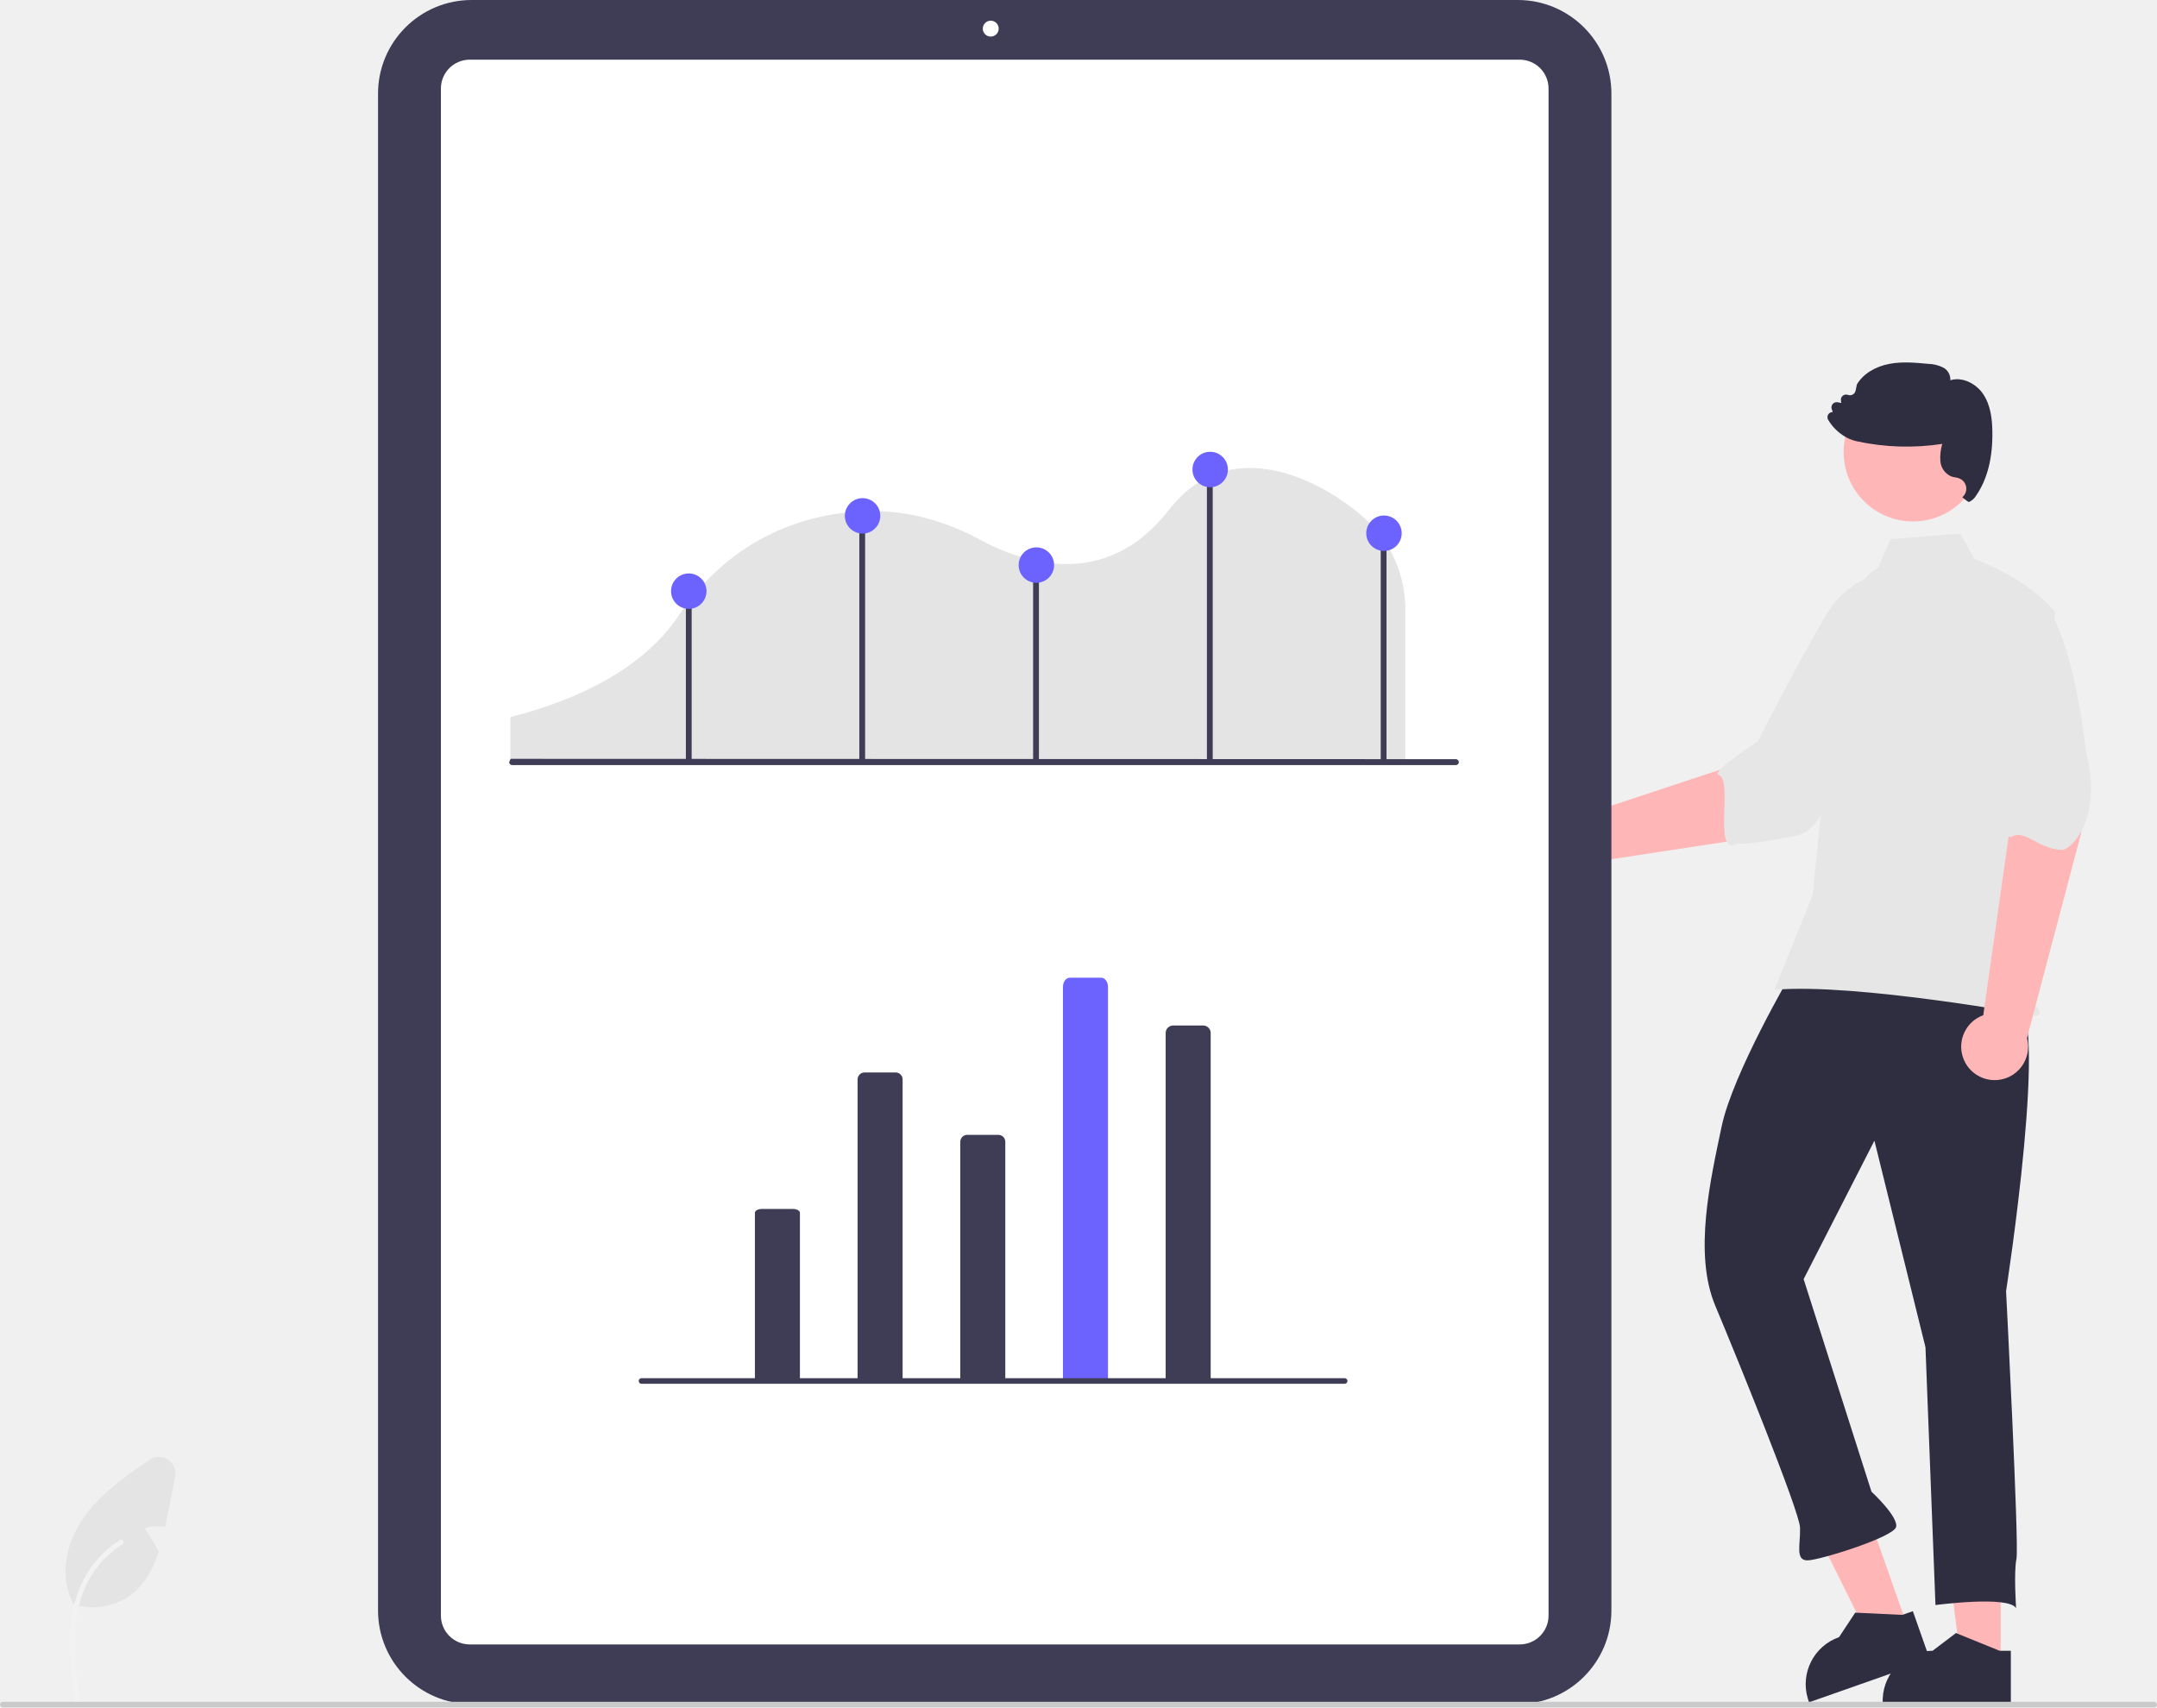
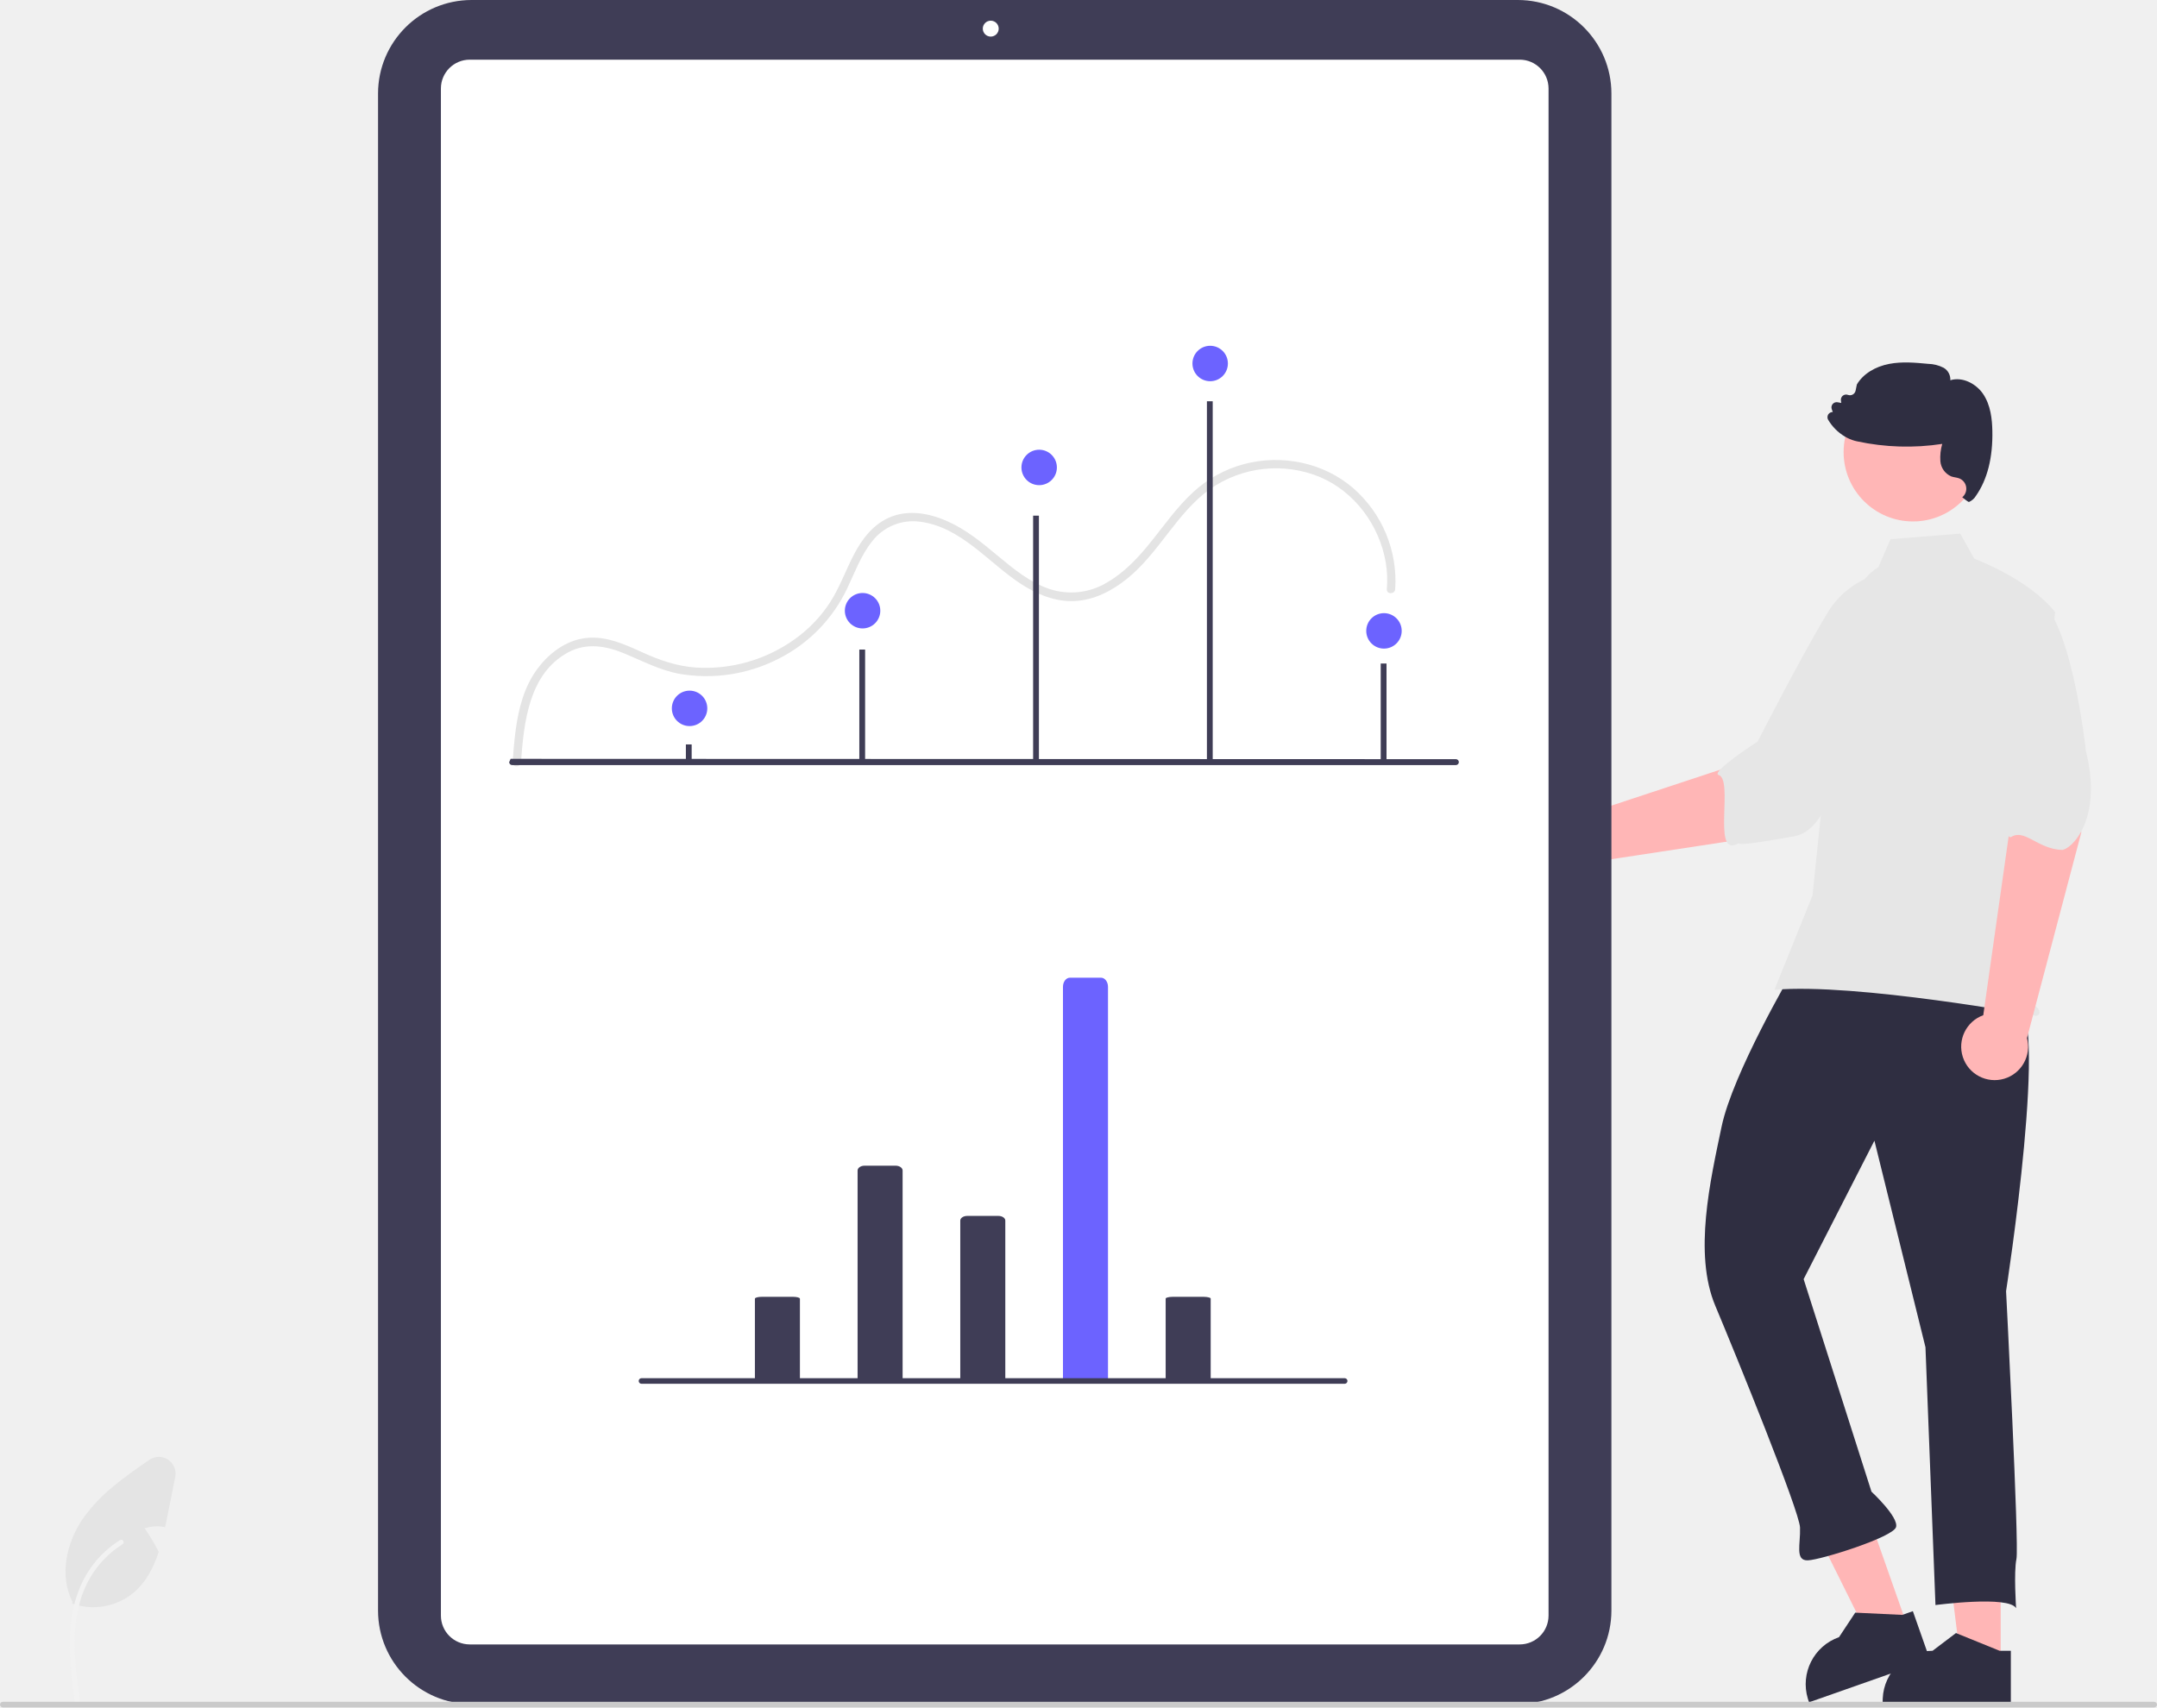
- <svg xmlns="http://www.w3.org/2000/svg" id="bf579b3e-0cb3-4d8c-bf7a-372c71ad97e6" data-name="Layer 1" width="773" height="612" viewBox="0 0 773 612">
+ <svg xmlns="http://www.w3.org/2000/svg" id="b0b4d6fd-6987-4106-9839-d8d6da6beac9" data-name="Layer 1" width="773" height="612" viewBox="0 0 773 612">
+   <path d="M850.421,442.927l32.631-35.496-26.706-21.073-13.193,29.168-59.855,19.774a11.991,11.991,0,1,0,3.856,17.258Z" transform="translate(-213.5 -144)" fill="#ffb6b6" />
+   <path d="M910.238,362.726c5.915,13.189-30.173,50.87-30.173,50.87-9.87,7.982-11.434,27.96-23.667,30.184-33,6-12.476-.279-21,3-8.022,3.085-.633-23.322-6-25-3.069-.96,14-12,14-12s15.383-30.167,24.841-45.815a30.644,30.644,0,0,1,25.329-15.258S904.323,349.537,910.238,362.726Z" transform="translate(-213.5 -144)" fill="#e6e6e6" />
+   <path d="M757.457,754.815H382.499a33.559,33.559,0,0,1-33.521-33.521V177.521A33.559,33.559,0,0,1,382.499,144H757.457a33.559,33.559,0,0,1,33.521,33.521V721.294A33.559,33.559,0,0,1,757.457,754.815Z" transform="translate(-213.5 -144)" fill="#3f3d56" />
+   <path d="M758.117,733.428H381.839a10.345,10.345,0,0,1-10.333-10.333V175.72A10.345,10.345,0,0,1,381.839,165.387H758.117a10.345,10.345,0,0,1,10.333,10.333V723.095A10.345,10.345,0,0,1,758.117,733.428Z" transform="translate(-213.5 -144)" fill="#fff" />
+   <path d="M400.196,417.26c1.05-14.262,2.785-31.796,16.896-39.416,6.658-3.595,13.709-2.323,20.403.479,6.469,2.708,12.563,5.936,19.53,7.209a56.69,56.69,0,0,0,35.241-5.285,54.166,54.166,0,0,0,24.93-25.514c2.672-5.633,4.88-11.738,8.816-16.654a18.524,18.524,0,0,1,17.125-7.087c14.796,1.827,24.615,14.791,36.411,22.423,5.673,3.67,12.187,6.35,19.056,6.022,7.046-.337,13.433-3.672,18.832-8.027,11.457-9.239,17.721-23.527,29.745-32.136a41.195,41.195,0,0,1,39.539-4.202c12.323,5.316,21.048,17.226,23.353,30.334a38.96,38.96,0,0,1,.424,9.781c-.15,1.925,2.85,1.915,3,0a44.172,44.172,0,0,0-15.074-36.237c-10.638-9.177-25.5-12.16-39.017-8.628a43.235,43.235,0,0,0-18.416,10.179c-5.561,5.129-9.948,11.343-14.642,17.234-4.58,5.746-9.632,11.296-16.06,15.007a24.807,24.807,0,0,1-20.736,2.358c-6.939-2.341-12.817-7.163-18.369-11.78-5.722-4.759-11.418-9.521-18.296-12.545-6.395-2.812-13.73-4.176-20.387-1.406-6.002,2.497-9.975,7.679-12.919,13.283-2.989,5.689-5.117,11.824-8.604,17.249A48.907,48.907,0,0,1,498.222,373.177a54.78,54.78,0,0,1-35.34,10.097c-6.841-.486-13.061-2.647-19.256-5.479-6.837-3.126-14.039-6.377-21.732-4.862-6.636,1.306-12.219,5.815-16.096,11.201-4.475,6.218-6.442,13.842-7.468,21.329-.537,3.917-.844,7.857-1.134,11.798-.142,1.926,2.859,1.917,3,0Z" transform="translate(-213.5 -144)" fill="#e4e4e4" />
  <polygon points="716.987 596.364 702.742 596.363 695.965 541.418 716.989 541.419 716.987 596.364" fill="#ffb6b6" />
  <path d="M930.107,735.708l-15.199-6.174-.448-.184-8.393,6.358a17.87,17.87,0,0,0-17.855,17.096c-.023.253-.023.517-.023.782v.586h45.932V735.708Z" transform="translate(-213.5 -144)" fill="#2f2e41" />
  <polygon points="683.627 583.107 670.189 587.835 645.56 538.254 665.392 531.277 683.627 583.107" fill="#ffb6b6" />
  <path d="M895.224,722.842l-16.387-.779-.484-.025-5.807,8.783a17.87,17.87,0,0,0-11.169,22.054c.062.246.15.496.238.745l.195.553,43.328-15.245L899.009,721.51Z" transform="translate(-213.5 -144)" fill="#2f2e41" />
  <path d="M935.521,503.453c13.032-.505-3.111,103.348-3.111,103.348s4.722,91.179,3.721,95.964-.126,17.69-.126,17.69c-2.553-4.647-28.895-1.14-28.895-1.14l-3.583-92.41-18.296-74.042-25.366,49.631,24.312,76.181s9.845,9.11,8.799,12.711-26.836,11.719-31.575,11.903-2.599-5.832-2.829-11.756-22.53-60.826-30.373-79.506-1.746-45.02,2.258-64.16,25.068-55.059,25.068-55.059C881.67,463.32,922.489,503.959,935.521,503.453Z" transform="translate(-213.5 -144)" fill="#2f2e41" />
-   <path d="M850.421,442.927l32.631-35.496-26.706-21.073-13.193,29.168-59.855,19.774a11.991,11.991,0,1,0,3.856,17.258Z" transform="translate(-213.5 -144)" fill="#ffb6b6" />
-   <path d="M910.238,362.726c5.915,13.189-30.173,50.87-30.173,50.87-9.87,7.982-11.434,27.96-23.667,30.184-33,6-12.476-.279-21,3-8.022,3.085-.633-23.322-6-25-3.069-.96,14-12,14-12s15.383-30.167,24.841-45.815a30.644,30.644,0,0,1,25.329-15.258S904.323,349.537,910.238,362.726Z" transform="translate(-213.5 -144)" fill="#e6e6e6" />
  <circle cx="685.551" cy="162.05" r="24.856" fill="#ffb6b6" />
  <path d="M886.623,347.335c-5.355,3.184-8.558,9.033-10.397,14.985a142.008,142.008,0,0,0-6.102,33.929l-7.074,68.705-13.652,33.826c29.195-2.534,93.938,9.362,93.938,9.362s2.405-.802,0-3.207-4.747-.274-2.342-2.68.747.274-.055-2.131,0-.802.802-1.604-6.207-8.018-6.207-8.018l6.415-42.137,8.018-84.993c-9.622-12.027-28.973-19.117-28.973-19.117l-5-9-25,2Z" transform="translate(-213.5 -144)" fill="#e6e6e6" />
  <path d="M959.384,442.358l-6.168-36.36L931.75,409.887l1.886,31.804-9.396,66.201a11.991,11.991,0,1,0,15.668,8.198Z" transform="translate(-213.5 -144)" fill="#ffb6b6" />
  <path d="M941.651,357.277c13.891,3.999,19.363,55.886,19.363,55.886,6.292,25.041-5.616,35.587-8.638,35.477-8.589-.313-13.347-7.665-18.093-4.65-2.715,1.724-3.222-18.085-3.222-18.085s-9.74-18.431-15.582-35.757a30.644,30.644,0,0,1,4.703-29.193S927.76,353.277,941.651,357.277Z" transform="translate(-213.5 -144)" fill="#e6e6e6" />
  <path d="M927.494,298.454c-.082-4.038-.539-9.203-3.368-13.323-2.387-3.466-7.201-6.212-11.688-4.839a4.86,4.86,0,0,0-2.419-4.479,12.766,12.766,0,0,0-5.55-1.398c-4.553-.425-9.269-.866-13.879.008-5.174.981-9.408,3.645-11.606,7.315l-.049.114-.45,2.174a2.064,2.064,0,0,1-1.022,1.39,2.028,2.028,0,0,1-1.725.123,1.872,1.872,0,0,0-2.509,2.027l.123.866-1.3-.245a1.867,1.867,0,0,0-2.101,2.493l.36.989a2.001,2.001,0,0,0-1.43.629,1.829,1.829,0,0,0-.245,2.141,17.011,17.011,0,0,0,5.999,6.032,14.143,14.143,0,0,0,3.572,1.528q.392.11.809.196a84.238,84.238,0,0,0,30.528.915,17.293,17.293,0,0,0-.678,6.179,6.49,6.49,0,0,0,3.899,5.476,8.175,8.175,0,0,0,1.422.343,8.773,8.773,0,0,1,1.365.335,3.975,3.975,0,0,1,1.161,6.8s2.141,1.774,2.411,1.684a5.503,5.503,0,0,0,2.517-2.24C925.72,315.823,927.69,308.009,927.494,298.454Z" transform="translate(-213.5 -144)" fill="#2f2e41" />
  <path d="M276.298,673.359l-2.92,14.65c-.22,1.12-.45,2.26-.7,3.39a14.288,14.288,0,0,0-7.34.41,68.511,68.511,0,0,1,5.04,8.43c-1.84,5.67-4.54,10.91-9.06,14.7a22.72,22.72,0,0,1-21.95,3.86l.13-.58c-4.86-9.43-2.22-21.32,3.82-30.03a58.385,58.385,0,0,1,10.85-11.47c4.08-3.4,8.49-6.45,12.86-9.46A5.99,5.99,0,0,1,276.298,673.359Z" transform="translate(-213.5 -144)" fill="#e4e4e4" />
-   <path id="be1e012d-741d-449e-8fcc-758c982c5719" data-name="a4b268fa-75d0-4ac1-9d87-14bdca948464-2189" d="M240.408,754.049c-1.229-8.953-2.493-18.02-1.631-27.069.766-8.036,3.217-15.885,8.209-22.321a37.132,37.132,0,0,1,9.527-8.633c.953-.6,1.829.909.881,1.507a35.3,35.3,0,0,0-13.963,16.847c-3.04,7.732-3.528,16.161-3,24.374.317,4.967.988,9.9,1.665,14.83a.9.9,0,0,1-.61,1.074.878.878,0,0,1-1.074-.61Z" transform="translate(-213.5 -144)" fill="#f2f2f2" />
-   <path d="M757.457,754.815H382.499a33.559,33.559,0,0,1-33.521-33.521V177.521A33.559,33.559,0,0,1,382.499,144H757.457a33.559,33.559,0,0,1,33.521,33.521V721.294A33.559,33.559,0,0,1,757.457,754.815Z" transform="translate(-213.5 -144)" fill="#3f3d56" />
-   <path d="M758.117,733.428H381.839a10.345,10.345,0,0,1-10.333-10.333V175.72A10.345,10.345,0,0,1,381.839,165.387H758.117a10.345,10.345,0,0,1,10.333,10.333V723.095A10.345,10.345,0,0,1,758.117,733.428Z" transform="translate(-213.5 -144)" fill="#fff" />
+   <path id="a14ee49e-0bc4-4fe7-9ff0-205b8984b39e" data-name="a4b268fa-75d0-4ac1-9d87-14bdca948464-2189" d="M240.408,754.049c-1.229-8.953-2.493-18.02-1.631-27.069.766-8.036,3.217-15.885,8.209-22.321a37.132,37.132,0,0,1,9.527-8.633c.953-.6,1.829.909.881,1.507a35.3,35.3,0,0,0-13.963,16.847c-3.04,7.732-3.528,16.161-3,24.374.317,4.967.988,9.9,1.665,14.83a.9.9,0,0,1-.61,1.074.878.878,0,0,1-1.074-.61Z" transform="translate(-213.5 -144)" fill="#f2f2f2" />
  <circle cx="355.052" cy="10.266" r="2.852" fill="#fff" />
-   <path d="M396.416,416.958H717.129V361.989a43.525,43.525,0,0,0-13.35-31.003l-.087-.085c-5.728-5.747-24.871-20.334-44.678-19.097-10.463.651-19.421,5.694-26.624,14.987-22.421,28.939-51.874,19.17-67.435,10.772-13.714-7.403-27.719-10.877-41.629-10.324-19.482.762-46.902,7.939-66.9,37.804-7.638,11.398-24.248,26.869-60.011,35.961Z" transform="translate(-213.5 -144)" fill="#e4e4e4" />
  <path d="M735.275,418.236H397.033a1.059,1.059,0,0,1-1.059-1.059l.514-1.178,338.787.119a1.059,1.059,0,0,1,.008,2.117H735.275Z" transform="translate(-213.5 -144)" fill="#3f3d56" />
-   <rect x="245.796" y="211.893" width="2.076" height="60.853" fill="#3f3d56" />
-   <rect x="307.953" y="183.473" width="2.076" height="89.274" fill="#3f3d56" />
-   <rect x="370.237" y="202.158" width="2.076" height="70.589" fill="#3f3d56" />
-   <rect x="432.521" y="167.901" width="2.076" height="104.845" fill="#3f3d56" />
-   <rect x="494.806" y="191.777" width="2.076" height="80.97" fill="#3f3d56" />
-   <circle cx="309.119" cy="184.904" r="6.351" fill="#6c63ff" />
-   <circle cx="433.687" cy="168.294" r="6.351" fill="#6c63ff" />
-   <circle cx="371.403" cy="202.551" r="6.351" fill="#6c63ff" />
-   <circle cx="246.834" cy="211.893" r="6.351" fill="#6c63ff" />
-   <circle cx="495.972" cy="191.132" r="6.351" fill="#6c63ff" />
-   <path id="a4d45831-8716-4b64-a6ef-6ac76b30bec6" data-name="ba0cc859-1ca5-421a-9acf-7fb9aa3b4e23-2190" d="M520.832,638.425V530.908a2.497,2.497,0,0,1,2.497-2.497h11.142a2.497,2.497,0,0,1,2.497,2.497h0V638.705Z" transform="translate(-213.5 -144)" fill="#3f3d56" />
-   <path id="e47965a5-c77a-47fe-8f22-91afd76d11c1" data-name="a524792d-c043-478e-a7da-ec48af772355-2191" d="M557.633,638.762V553.271a2.497,2.497,0,0,1,2.497-2.497H571.272a2.497,2.497,0,0,1,2.497,2.497h0V638.578Z" transform="translate(-213.5 -144)" fill="#3f3d56" />
-   <path id="a17b0076-4b56-474c-b462-926860482cb0" data-name="fd6a765d-e5c4-40cb-8615-8d176b643a05-2192" d="M631.234,638.381V514.461a2.708,2.708,0,0,1,2.497-2.878h11.142a2.708,2.708,0,0,1,2.497,2.878V638.705Z" transform="translate(-213.5 -144)" fill="#3f3d56" />
-   <path id="a2627fbd-9d0e-4b9f-a679-ef465f59240b" data-name="bd64d803-c830-42f7-b93c-47122685f128-2193" d="M484.032,638.549V578.723c0-.767,1.118-1.389,2.497-1.389h11.142c1.379,0,2.497.623,2.497,1.389v59.983Z" transform="translate(-213.5 -144)" fill="#3f3d56" />
-   <path id="f464d937-5e54-43a6-afd6-2e12572d9c7e" data-name="f4fc54bd-288c-4bcd-8f44-6b7e88ac2463-2194" d="M594.433,638.339V497.712c0-1.804,1.118-3.266,2.497-3.266h11.142c1.379,0,2.497,1.462,2.497,3.266V638.705Z" transform="translate(-213.5 -144)" fill="#6c63ff" />
+   <rect x="245.796" y="266.831" width="2.076" height="5.916" fill="#3f3d56" />
+   <rect x="307.953" y="232.831" width="2.076" height="39.916" fill="#3f3d56" />
+   <rect x="370.237" y="184.831" width="2.076" height="87.916" fill="#3f3d56" />
+   <rect x="432.521" y="143.831" width="2.076" height="128.916" fill="#3f3d56" />
+   <rect x="494.806" y="237.831" width="2.076" height="34.916" fill="#3f3d56" />
+   <circle cx="433.687" cy="130.294" r="6.351" fill="#6c63ff" />
+   <circle cx="372.403" cy="167.551" r="6.351" fill="#6c63ff" />
+   <circle cx="495.972" cy="226.132" r="6.351" fill="#6c63ff" />
+   <path id="a2bcaba5-fcc7-43c7-8c54-c107139343be" data-name="ba0cc859-1ca5-421a-9acf-7fb9aa3b4e23-2190" d="M520.832,638.51V563.571c0-.961,1.118-1.74,2.497-1.74h11.142c1.379,0,2.497.779,2.497,1.74h0v75.134Z" transform="translate(-213.5 -144)" fill="#3f3d56" />
+   <path id="b02c718b-b277-4e02-ad4f-2608dd9924ba" data-name="a524792d-c043-478e-a7da-ec48af772355-2191" d="M557.633,638.762V581.503c0-.924,1.118-1.672,2.497-1.672H571.272c1.379,0,2.497.749,2.497,1.672h0v57.136Z" transform="translate(-213.5 -144)" fill="#3f3d56" />
+   <path id="a6f13ee1-90c9-41e9-aa52-bae832a2d909" data-name="fd6a765d-e5c4-40cb-8615-8d176b643a05-2192" d="M631.234,638.629V609.507c-.097-.348,1.016-.65,2.497-.676h11.142c1.481.026,2.594.328,2.497.676v29.198Z" transform="translate(-213.5 -144)" fill="#3f3d56" />
+   <path id="fa174473-4e9f-4d8b-98c3-8d6761a9e9bb" data-name="bd64d803-c830-42f7-b93c-47122685f128-2193" d="M484.032,638.629V609.507c0-.373,1.118-.676,2.497-.676h11.142c1.379,0,2.497.303,2.497.676v29.198Z" transform="translate(-213.5 -144)" fill="#3f3d56" />
+   <path id="e966b75a-f3f6-4a21-bd4c-c130f0d0c74e" data-name="f4fc54bd-288c-4bcd-8f44-6b7e88ac2463-2194" d="M594.433,638.339V497.712c0-1.804,1.118-3.266,2.497-3.266h11.142c1.379,0,2.497,1.462,2.497,3.266V638.705Z" transform="translate(-213.5 -144)" fill="#6c63ff" />
  <path d="M695.39,640h-252a1,1,0,0,1,0-2h252a1,1,0,0,1,0,2Z" transform="translate(-213.5 -144)" fill="#3f3d56" />
  <path d="M985.5,756h-771a1,1,0,0,1,0-2h771a1,1,0,0,1,0,2Z" transform="translate(-213.5 -144)" fill="#cacaca" />
+   <circle cx="247.119" cy="253.904" r="6.351" fill="#6c63ff" />
+   <circle cx="309.119" cy="218.904" r="6.351" fill="#6c63ff" />
</svg>
